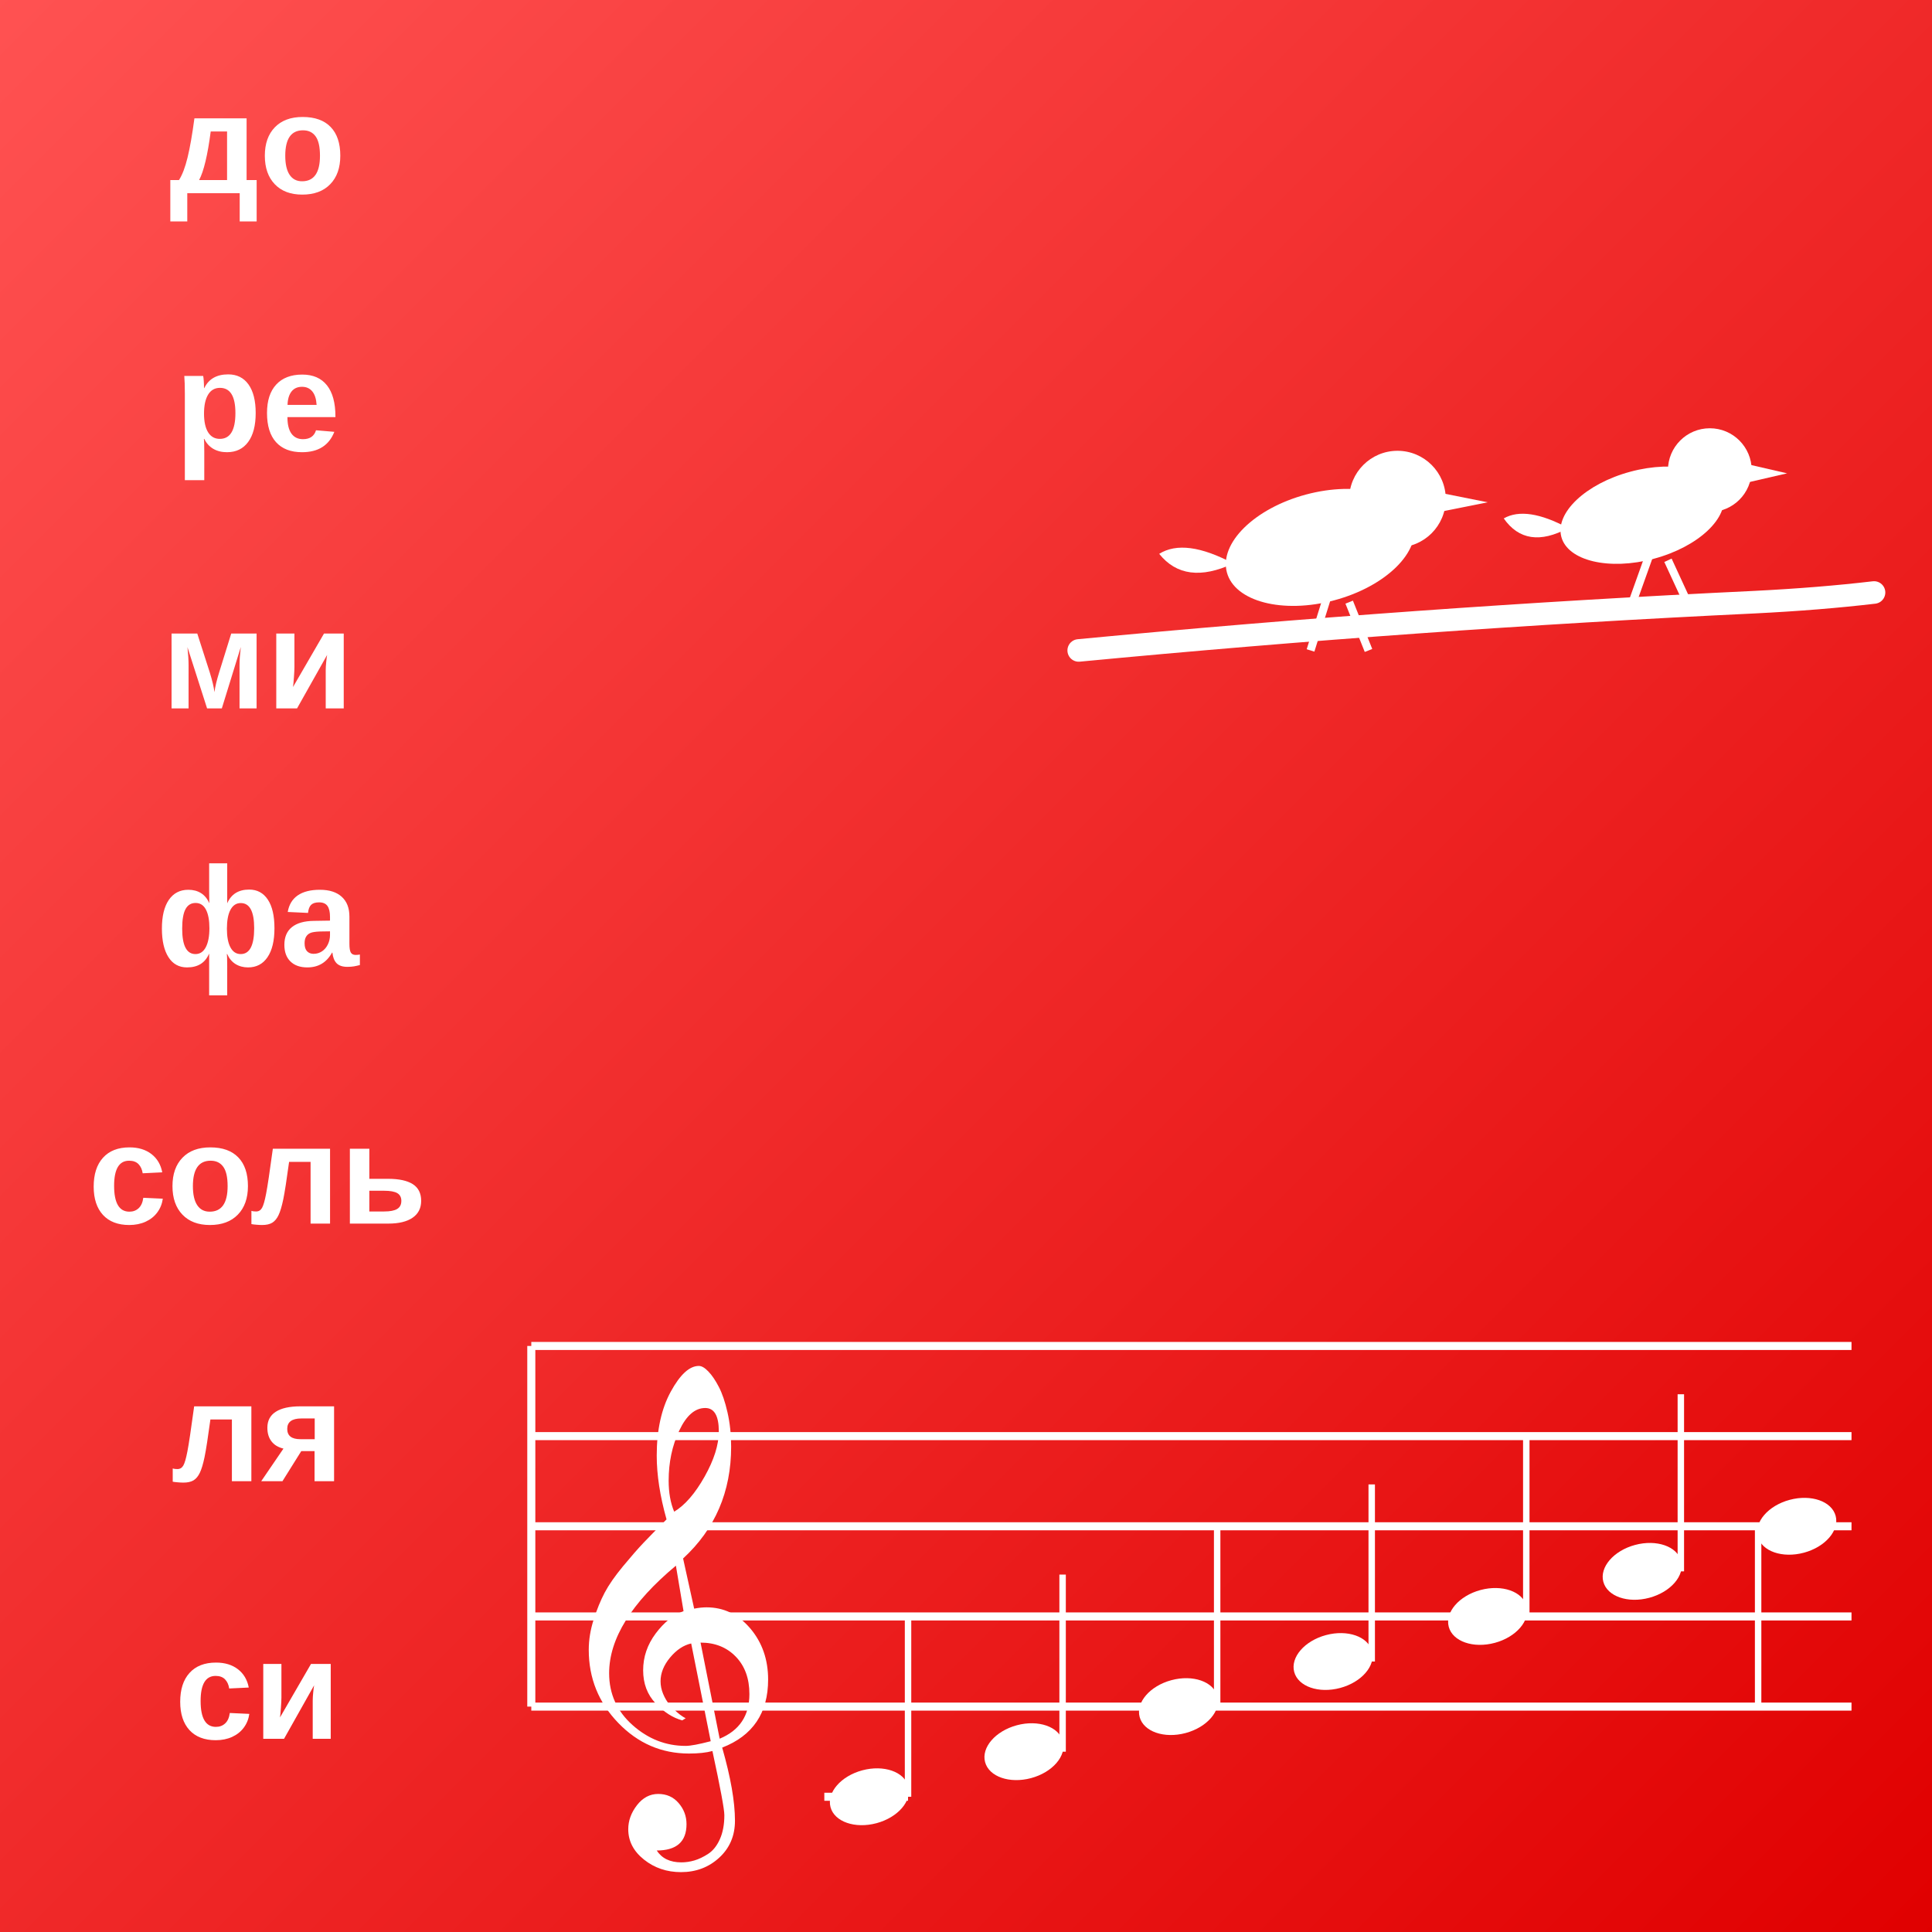
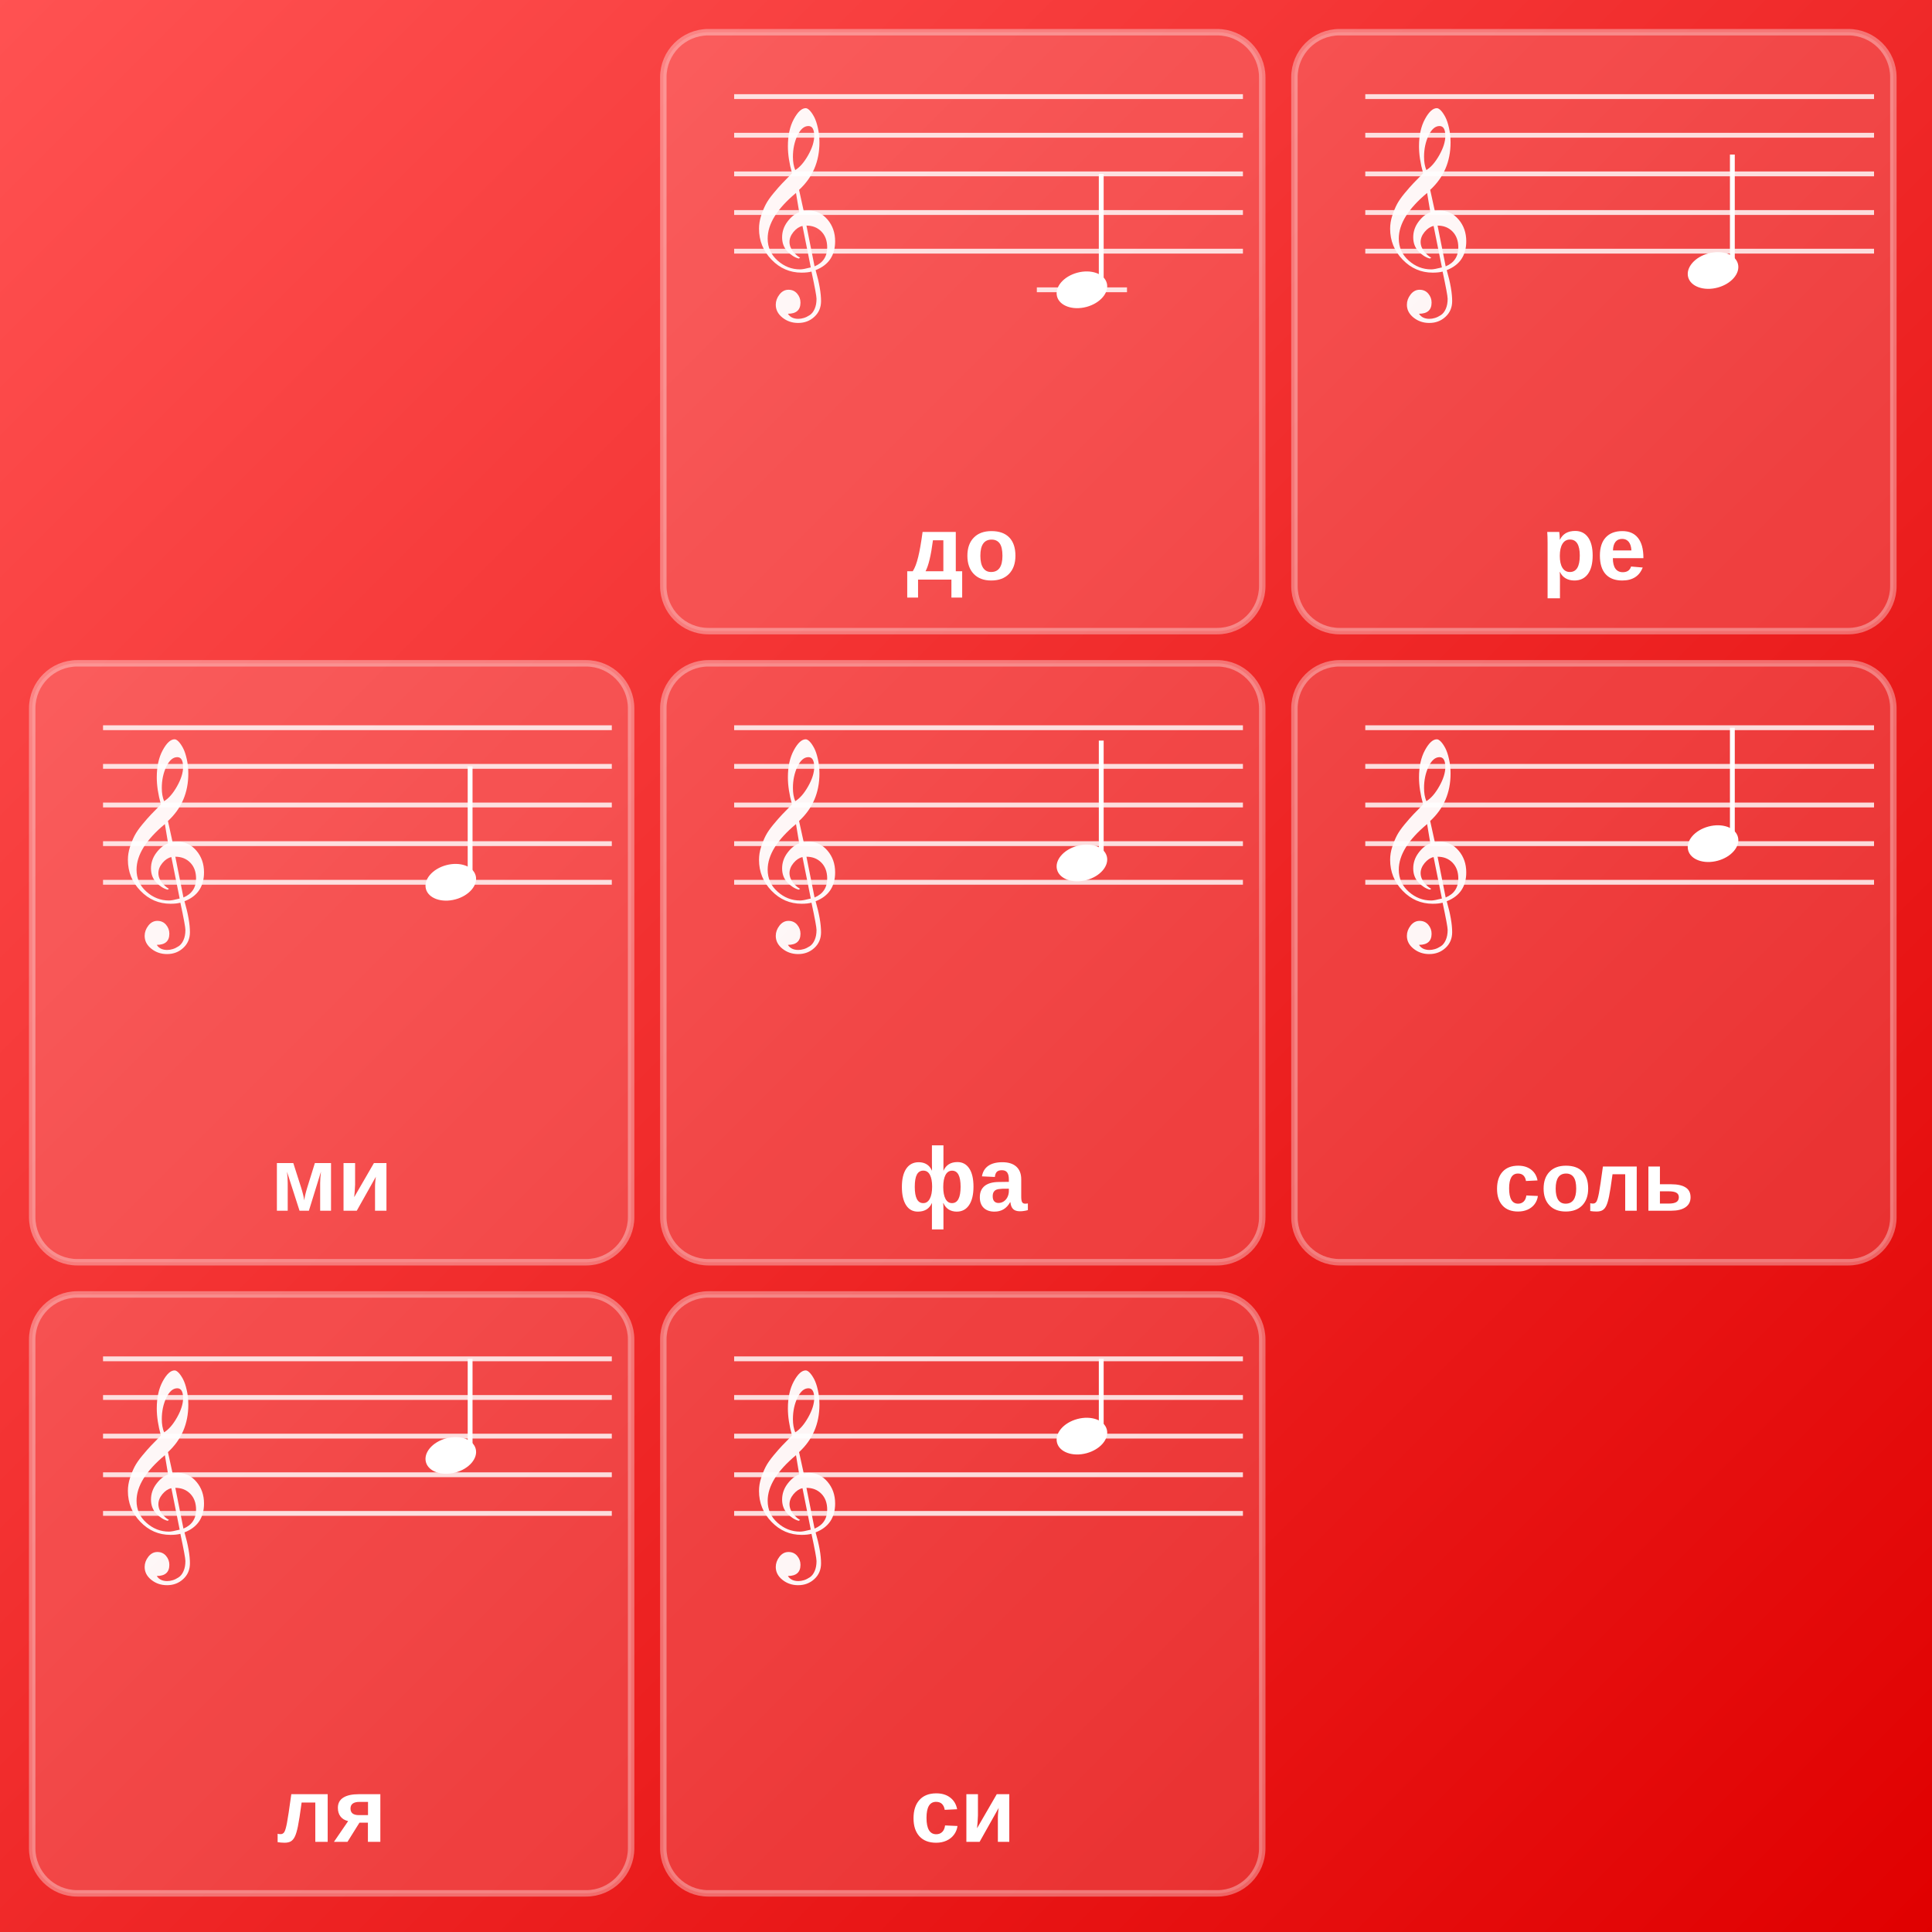
<svg xmlns="http://www.w3.org/2000/svg" width="600" height="600" viewBox="0 0 600 600">
  <defs>
    <linearGradient id="bg" x1="0%" y1="0%" x2="100%" y2="100%">
      <stop offset="0%" stop-color="#FF5252" />
      <stop offset="100%" stop-color="#E00000" />
    </linearGradient>
  </defs>
  <rect width="600" height="600" fill="url(#bg)" />
-   <text x="80" y="60" text-anchor="middle" font-size="44" font-weight="900" font-family="Arial,Helvetica,sans-serif" fill="white">до</text>
-   <text x="80" y="140" text-anchor="middle" font-size="44" font-weight="900" font-family="Arial,Helvetica,sans-serif" fill="white">ре</text>
-   <text x="80" y="220" text-anchor="middle" font-size="44" font-weight="900" font-family="Arial,Helvetica,sans-serif" fill="white">ми</text>
-   <text x="80" y="300" text-anchor="middle" font-size="44" font-weight="900" font-family="Arial,Helvetica,sans-serif" fill="white">фа</text>
-   <text x="80" y="380" text-anchor="middle" font-size="44" font-weight="900" font-family="Arial,Helvetica,sans-serif" fill="white">соль</text>
-   <text x="80" y="460" text-anchor="middle" font-size="44" font-weight="900" font-family="Arial,Helvetica,sans-serif" fill="white">ля</text>
-   <text x="80" y="540" text-anchor="middle" font-size="44" font-weight="900" font-family="Arial,Helvetica,sans-serif" fill="white">си</text>
-   <path d="M335,202 Q440,192 545,187 Q565,186 582,184" stroke="white" stroke-width="7" fill="none" stroke-linecap="round" />
-   <ellipse cx="410" cy="170" rx="30" ry="17" fill="white" transform="rotate(-15,410,170)" />
-   <circle cx="434" cy="155" r="15" fill="white" />
-   <path d="M447,153 L462,156 L447,159 Z" fill="white" />
-   <path d="M383,175 Q368,167 360,172 Q368,182 383,175 Z" fill="white" />
-   <line x1="412" y1="186" x2="407" y2="202" stroke="white" stroke-width="2.5" />
-   <line x1="419" y1="187" x2="425" y2="202" stroke="white" stroke-width="2.5" />
-   <ellipse cx="510" cy="160" rx="26" ry="14" fill="white" transform="rotate(-15,510,160)" />
-   <circle cx="531" cy="146" r="13" fill="white" />
-   <path d="M542,144 L555,147 L542,150 Z" fill="white" />
-   <path d="M487,164 Q474,157 467,161 Q474,171 487,164 Z" fill="white" />
-   <line x1="512" y1="173" x2="507" y2="187" stroke="white" stroke-width="2.5" />
-   <line x1="518" y1="174" x2="524" y2="187" stroke="white" stroke-width="2.5" />
-   <line x1="165" y1="530" x2="575" y2="530" stroke="white" stroke-width="2.5" />
-   <line x1="165" y1="502" x2="575" y2="502" stroke="white" stroke-width="2.5" />
-   <line x1="165" y1="474" x2="575" y2="474" stroke="white" stroke-width="2.5" />
-   <line x1="165" y1="446" x2="575" y2="446" stroke="white" stroke-width="2.5" />
-   <line x1="165" y1="418" x2="575" y2="418" stroke="white" stroke-width="2.5" />
-   <line x1="165" y1="418" x2="165" y2="530" stroke="white" stroke-width="2.5" />
-   <text x="167" y="543" font-size="132" font-family="Georgia,Times New Roman,serif" fill="white">𝄞</text>
-   <line x1="256" y1="558" x2="282" y2="558" stroke="white" stroke-width="2.5" />
-   <ellipse cx="270" cy="558" rx="12.5" ry="8.5" fill="white" transform="rotate(-15,270,558)" />
-   <ellipse cx="318" cy="544" rx="12.5" ry="8.5" fill="white" transform="rotate(-15,318,544)" />
-   <ellipse cx="366" cy="530" rx="12.5" ry="8.5" fill="white" transform="rotate(-15,366,530)" />
-   <ellipse cx="414" cy="516" rx="12.5" ry="8.5" fill="white" transform="rotate(-15,414,516)" />
-   <ellipse cx="462" cy="502" rx="12.5" ry="8.5" fill="white" transform="rotate(-15,462,502)" />
-   <ellipse cx="510" cy="488" rx="12.5" ry="8.5" fill="white" transform="rotate(-15,510,488)" />
-   <ellipse cx="558" cy="474" rx="12.5" ry="8.5" fill="white" transform="rotate(-15,558,474)" />
-   <line x1="282" y1="558" x2="282" y2="503" stroke="white" stroke-width="2" />
-   <line x1="330" y1="544" x2="330" y2="489" stroke="white" stroke-width="2" />
-   <line x1="378" y1="530" x2="378" y2="475" stroke="white" stroke-width="2" />
-   <line x1="426" y1="516" x2="426" y2="461" stroke="white" stroke-width="2" />
-   <line x1="474" y1="502" x2="474" y2="447" stroke="white" stroke-width="2" />
-   <line x1="522" y1="488" x2="522" y2="433" stroke="white" stroke-width="2" />
-   <line x1="546" y1="474" x2="546" y2="529" stroke="white" stroke-width="2" />
+   <rect x="206" y="10" width="186" height="186" rx="14" fill="white" fill-opacity="0.14" stroke="white" stroke-opacity="0.35" stroke-width="2" />
+   <g stroke="white" stroke-width="1.5" opacity="0.82">
+     <line x1="228" y1="30" x2="386" y2="30" />
+     <line x1="228" y1="42" x2="386" y2="42" />
+     <line x1="228" y1="54" x2="386" y2="54" />
+     <line x1="228" y1="66" x2="386" y2="66" />
+     <line x1="228" y1="78" x2="386" y2="78" />
+   </g>
+   <text x="229" y="84" font-size="56" font-family="'Segoe UI Symbol',serif" fill="white" opacity="0.95">𝄞</text>
+   <line x1="322" y1="90" x2="350" y2="90" stroke="white" stroke-width="1.5" opacity="0.85" />
+   <ellipse cx="336" cy="90" rx="8" ry="5.5" fill="white" transform="rotate(-15 336 90)" />
+   <line x1="342" y1="88" x2="342" y2="54" stroke="white" stroke-width="1.5" />
+   <text x="299" y="180" text-anchor="middle" font-size="28" font-weight="900" font-family="Arial,Helvetica,sans-serif" fill="white">до</text>
+   <rect x="402" y="10" width="186" height="186" rx="14" fill="white" fill-opacity="0.14" stroke="white" stroke-opacity="0.35" stroke-width="2" />
+   <g stroke="white" stroke-width="1.5" opacity="0.82">
+     <line x1="424" y1="30" x2="582" y2="30" />
+     <line x1="424" y1="42" x2="582" y2="42" />
+     <line x1="424" y1="54" x2="582" y2="54" />
+     <line x1="424" y1="66" x2="582" y2="66" />
+     <line x1="424" y1="78" x2="582" y2="78" />
+   </g>
+   <text x="425" y="84" font-size="56" font-family="'Segoe UI Symbol',serif" fill="white" opacity="0.95">𝄞</text>
+   <ellipse cx="532" cy="84" rx="8" ry="5.5" fill="white" transform="rotate(-15 532 84)" />
+   <line x1="538" y1="82" x2="538" y2="48" stroke="white" stroke-width="1.5" />
+   <text x="495" y="180" text-anchor="middle" font-size="28" font-weight="900" font-family="Arial,Helvetica,sans-serif" fill="white">ре</text>
+   <rect x="10" y="206" width="186" height="186" rx="14" fill="white" fill-opacity="0.14" stroke="white" stroke-opacity="0.35" stroke-width="2" />
+   <g stroke="white" stroke-width="1.5" opacity="0.82">
+     <line x1="32" y1="226" x2="190" y2="226" />
+     <line x1="32" y1="238" x2="190" y2="238" />
+     <line x1="32" y1="250" x2="190" y2="250" />
+     <line x1="32" y1="262" x2="190" y2="262" />
+     <line x1="32" y1="274" x2="190" y2="274" />
+   </g>
+   <text x="33" y="280" font-size="56" font-family="'Segoe UI Symbol',serif" fill="white" opacity="0.95">𝄞</text>
+   <ellipse cx="140" cy="274" rx="8" ry="5.5" fill="white" transform="rotate(-15 140 274)" />
+   <line x1="146" y1="272" x2="146" y2="238" stroke="white" stroke-width="1.5" />
+   <text x="103" y="376" text-anchor="middle" font-size="28" font-weight="900" font-family="Arial,Helvetica,sans-serif" fill="white">ми</text>
+   <rect x="206" y="206" width="186" height="186" rx="14" fill="white" fill-opacity="0.14" stroke="white" stroke-opacity="0.35" stroke-width="2" />
+   <g stroke="white" stroke-width="1.5" opacity="0.82">
+     <line x1="228" y1="226" x2="386" y2="226" />
+     <line x1="228" y1="238" x2="386" y2="238" />
+     <line x1="228" y1="250" x2="386" y2="250" />
+     <line x1="228" y1="262" x2="386" y2="262" />
+     <line x1="228" y1="274" x2="386" y2="274" />
+   </g>
+   <text x="229" y="280" font-size="56" font-family="'Segoe UI Symbol',serif" fill="white" opacity="0.95">𝄞</text>
+   <ellipse cx="336" cy="268" rx="8" ry="5.5" fill="white" transform="rotate(-15 336 268)" />
+   <line x1="342" y1="266" x2="342" y2="230" stroke="white" stroke-width="1.5" />
+   <text x="299" y="376" text-anchor="middle" font-size="28" font-weight="900" font-family="Arial,Helvetica,sans-serif" fill="white">фа</text>
+   <rect x="402" y="206" width="186" height="186" rx="14" fill="white" fill-opacity="0.14" stroke="white" stroke-opacity="0.35" stroke-width="2" />
+   <g stroke="white" stroke-width="1.5" opacity="0.82">
+     <line x1="424" y1="226" x2="582" y2="226" />
+     <line x1="424" y1="238" x2="582" y2="238" />
+     <line x1="424" y1="250" x2="582" y2="250" />
+     <line x1="424" y1="262" x2="582" y2="262" />
+     <line x1="424" y1="274" x2="582" y2="274" />
+   </g>
+   <text x="425" y="280" font-size="56" font-family="'Segoe UI Symbol',serif" fill="white" opacity="0.95">𝄞</text>
+   <ellipse cx="532" cy="262" rx="8" ry="5.5" fill="white" transform="rotate(-15 532 262)" />
+   <line x1="538" y1="260" x2="538" y2="226" stroke="white" stroke-width="1.5" />
+   <text x="495" y="376" text-anchor="middle" font-size="26" font-weight="900" font-family="Arial,Helvetica,sans-serif" fill="white">соль</text>
+   <rect x="10" y="402" width="186" height="186" rx="14" fill="white" fill-opacity="0.14" stroke="white" stroke-opacity="0.35" stroke-width="2" />
+   <g stroke="white" stroke-width="1.5" opacity="0.82">
+     <line x1="32" y1="422" x2="190" y2="422" />
+     <line x1="32" y1="434" x2="190" y2="434" />
+     <line x1="32" y1="446" x2="190" y2="446" />
+     <line x1="32" y1="458" x2="190" y2="458" />
+     <line x1="32" y1="470" x2="190" y2="470" />
+   </g>
+   <text x="33" y="476" font-size="56" font-family="'Segoe UI Symbol',serif" fill="white" opacity="0.95">𝄞</text>
+   <ellipse cx="140" cy="452" rx="8" ry="5.5" fill="white" transform="rotate(-15 140 452)" />
+   <line x1="146" y1="450" x2="146" y2="422" stroke="white" stroke-width="1.5" />
+   <text x="103" y="572" text-anchor="middle" font-size="28" font-weight="900" font-family="Arial,Helvetica,sans-serif" fill="white">ля</text>
+   <rect x="206" y="402" width="186" height="186" rx="14" fill="white" fill-opacity="0.14" stroke="white" stroke-opacity="0.35" stroke-width="2" />
+   <g stroke="white" stroke-width="1.5" opacity="0.82">
+     <line x1="228" y1="422" x2="386" y2="422" />
+     <line x1="228" y1="434" x2="386" y2="434" />
+     <line x1="228" y1="446" x2="386" y2="446" />
+     <line x1="228" y1="458" x2="386" y2="458" />
+     <line x1="228" y1="470" x2="386" y2="470" />
+   </g>
+   <text x="229" y="476" font-size="56" font-family="'Segoe UI Symbol',serif" fill="white" opacity="0.95">𝄞</text>
+   <ellipse cx="336" cy="446" rx="8" ry="5.5" fill="white" transform="rotate(-15 336 446)" />
+   <line x1="342" y1="444" x2="342" y2="422" stroke="white" stroke-width="1.5" />
+   <text x="299" y="572" text-anchor="middle" font-size="28" font-weight="900" font-family="Arial,Helvetica,sans-serif" fill="white">си</text>
</svg>
